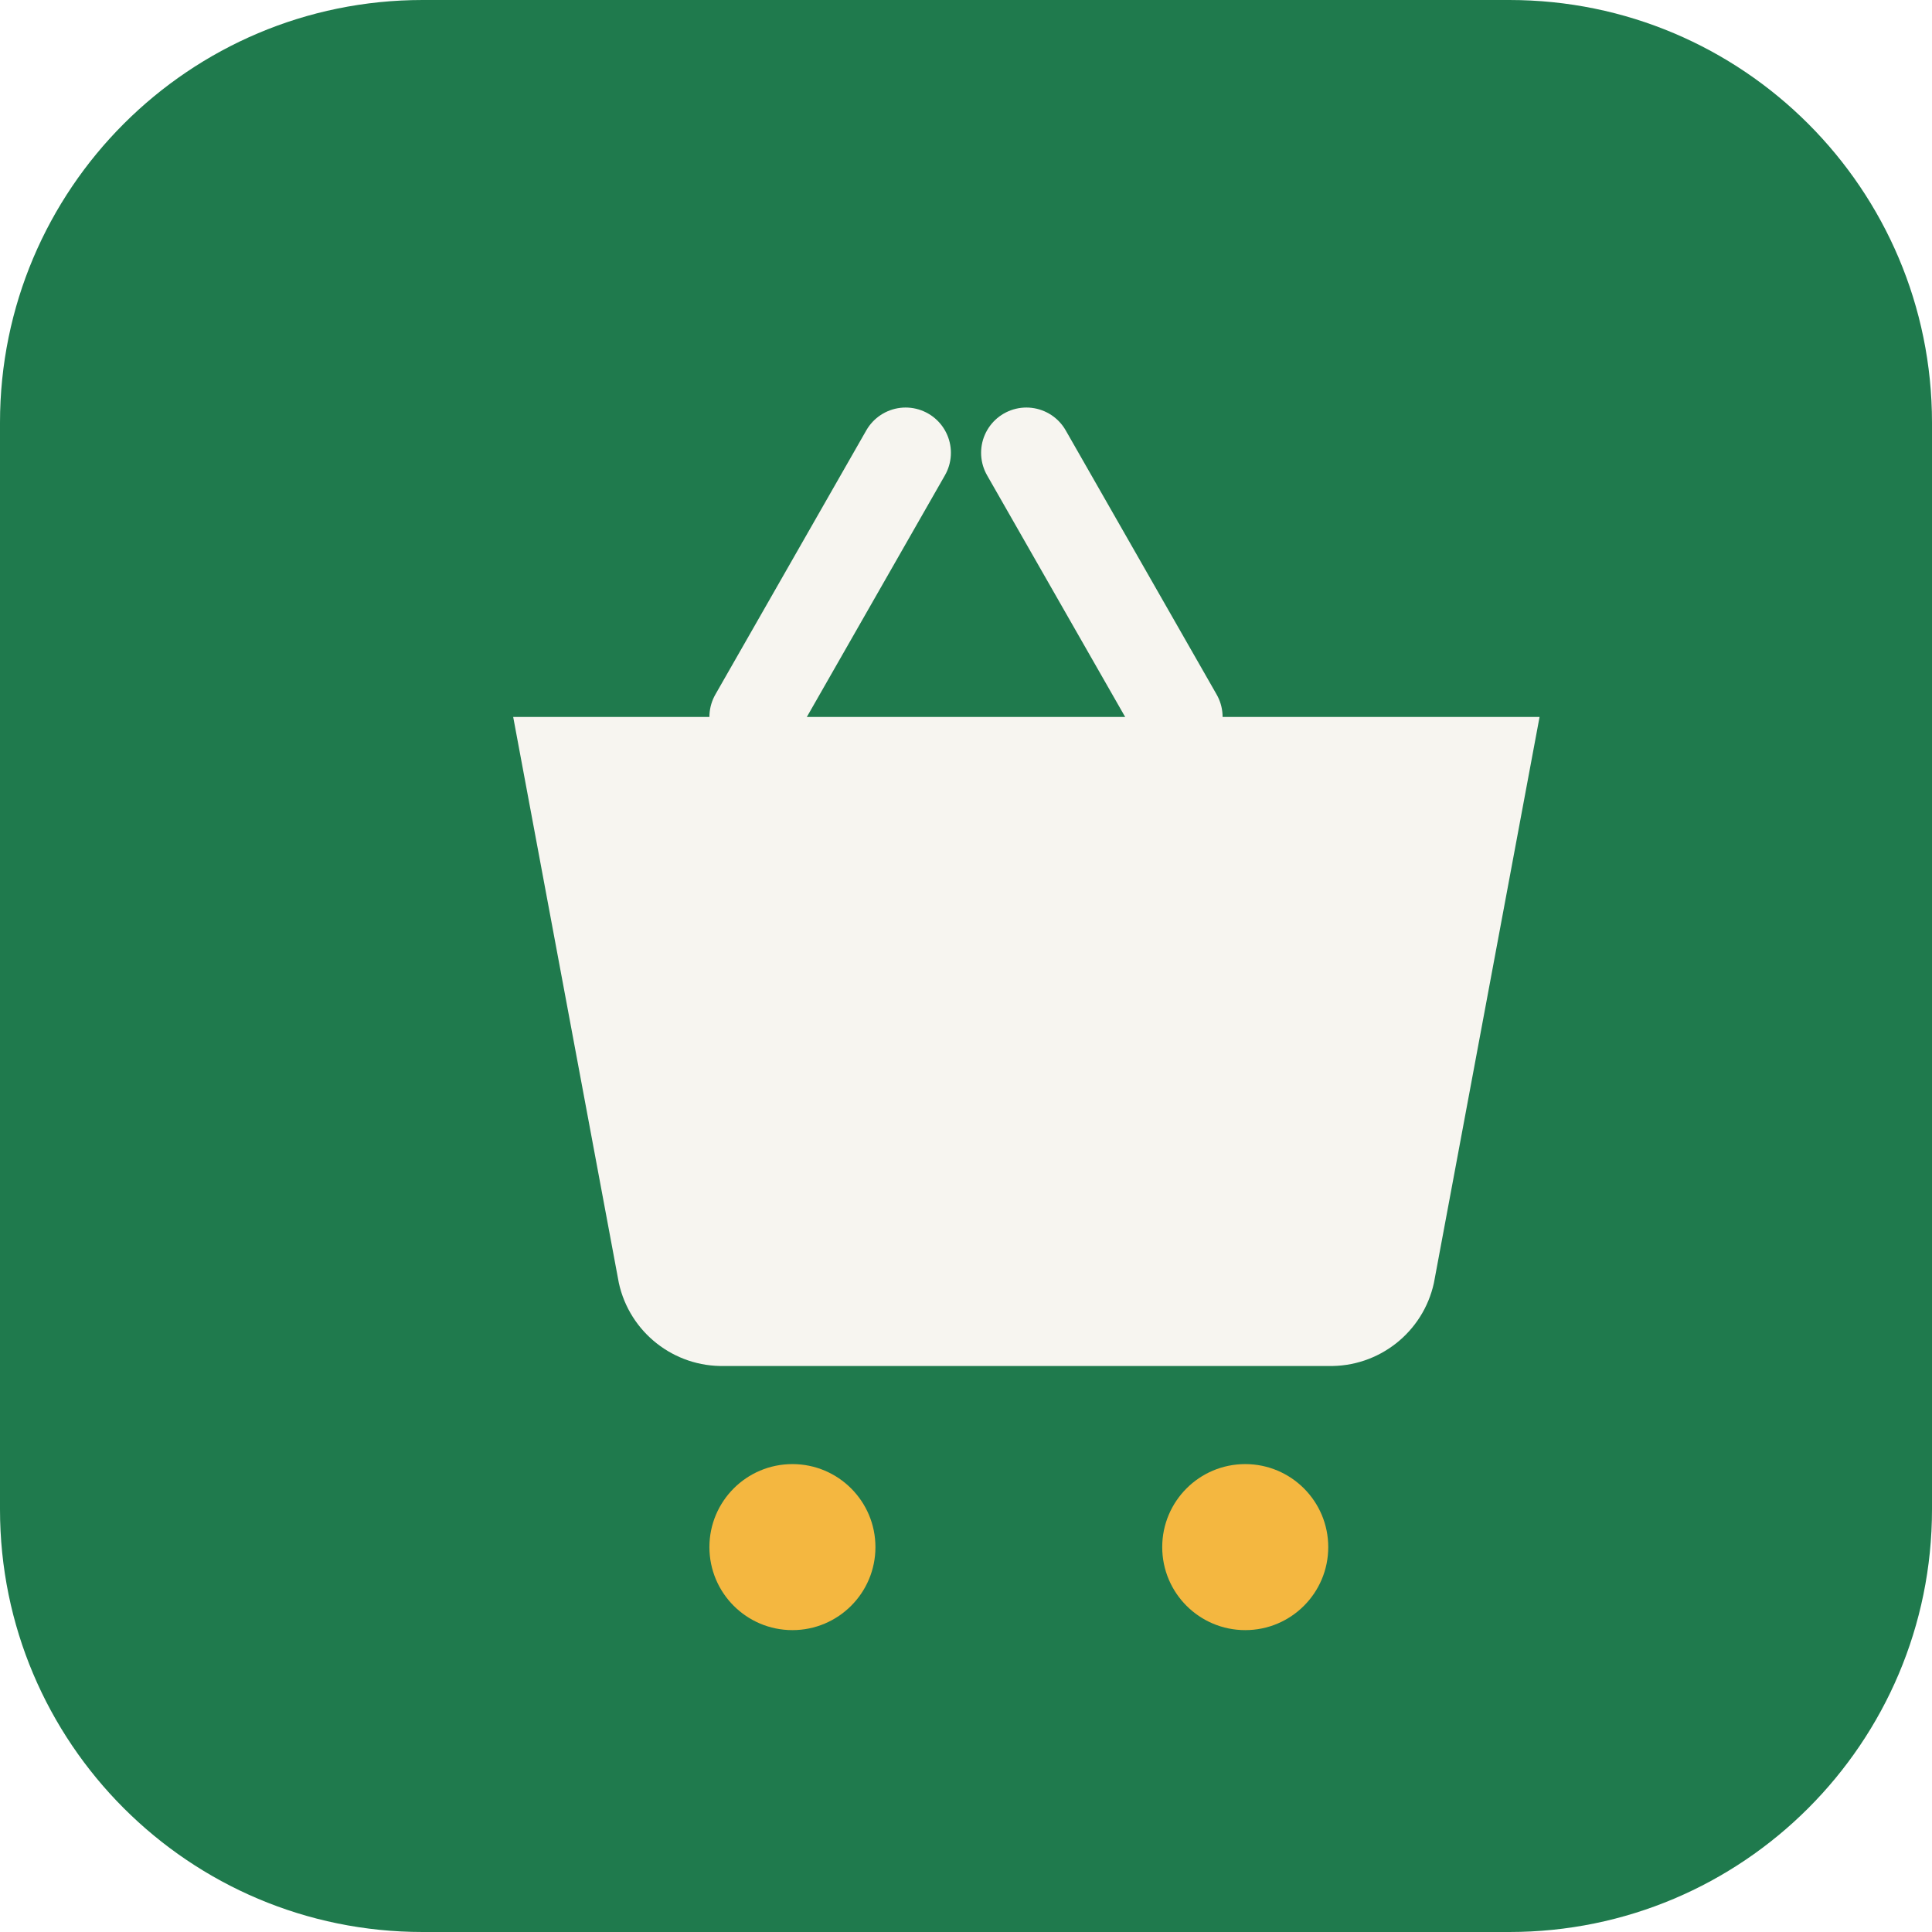
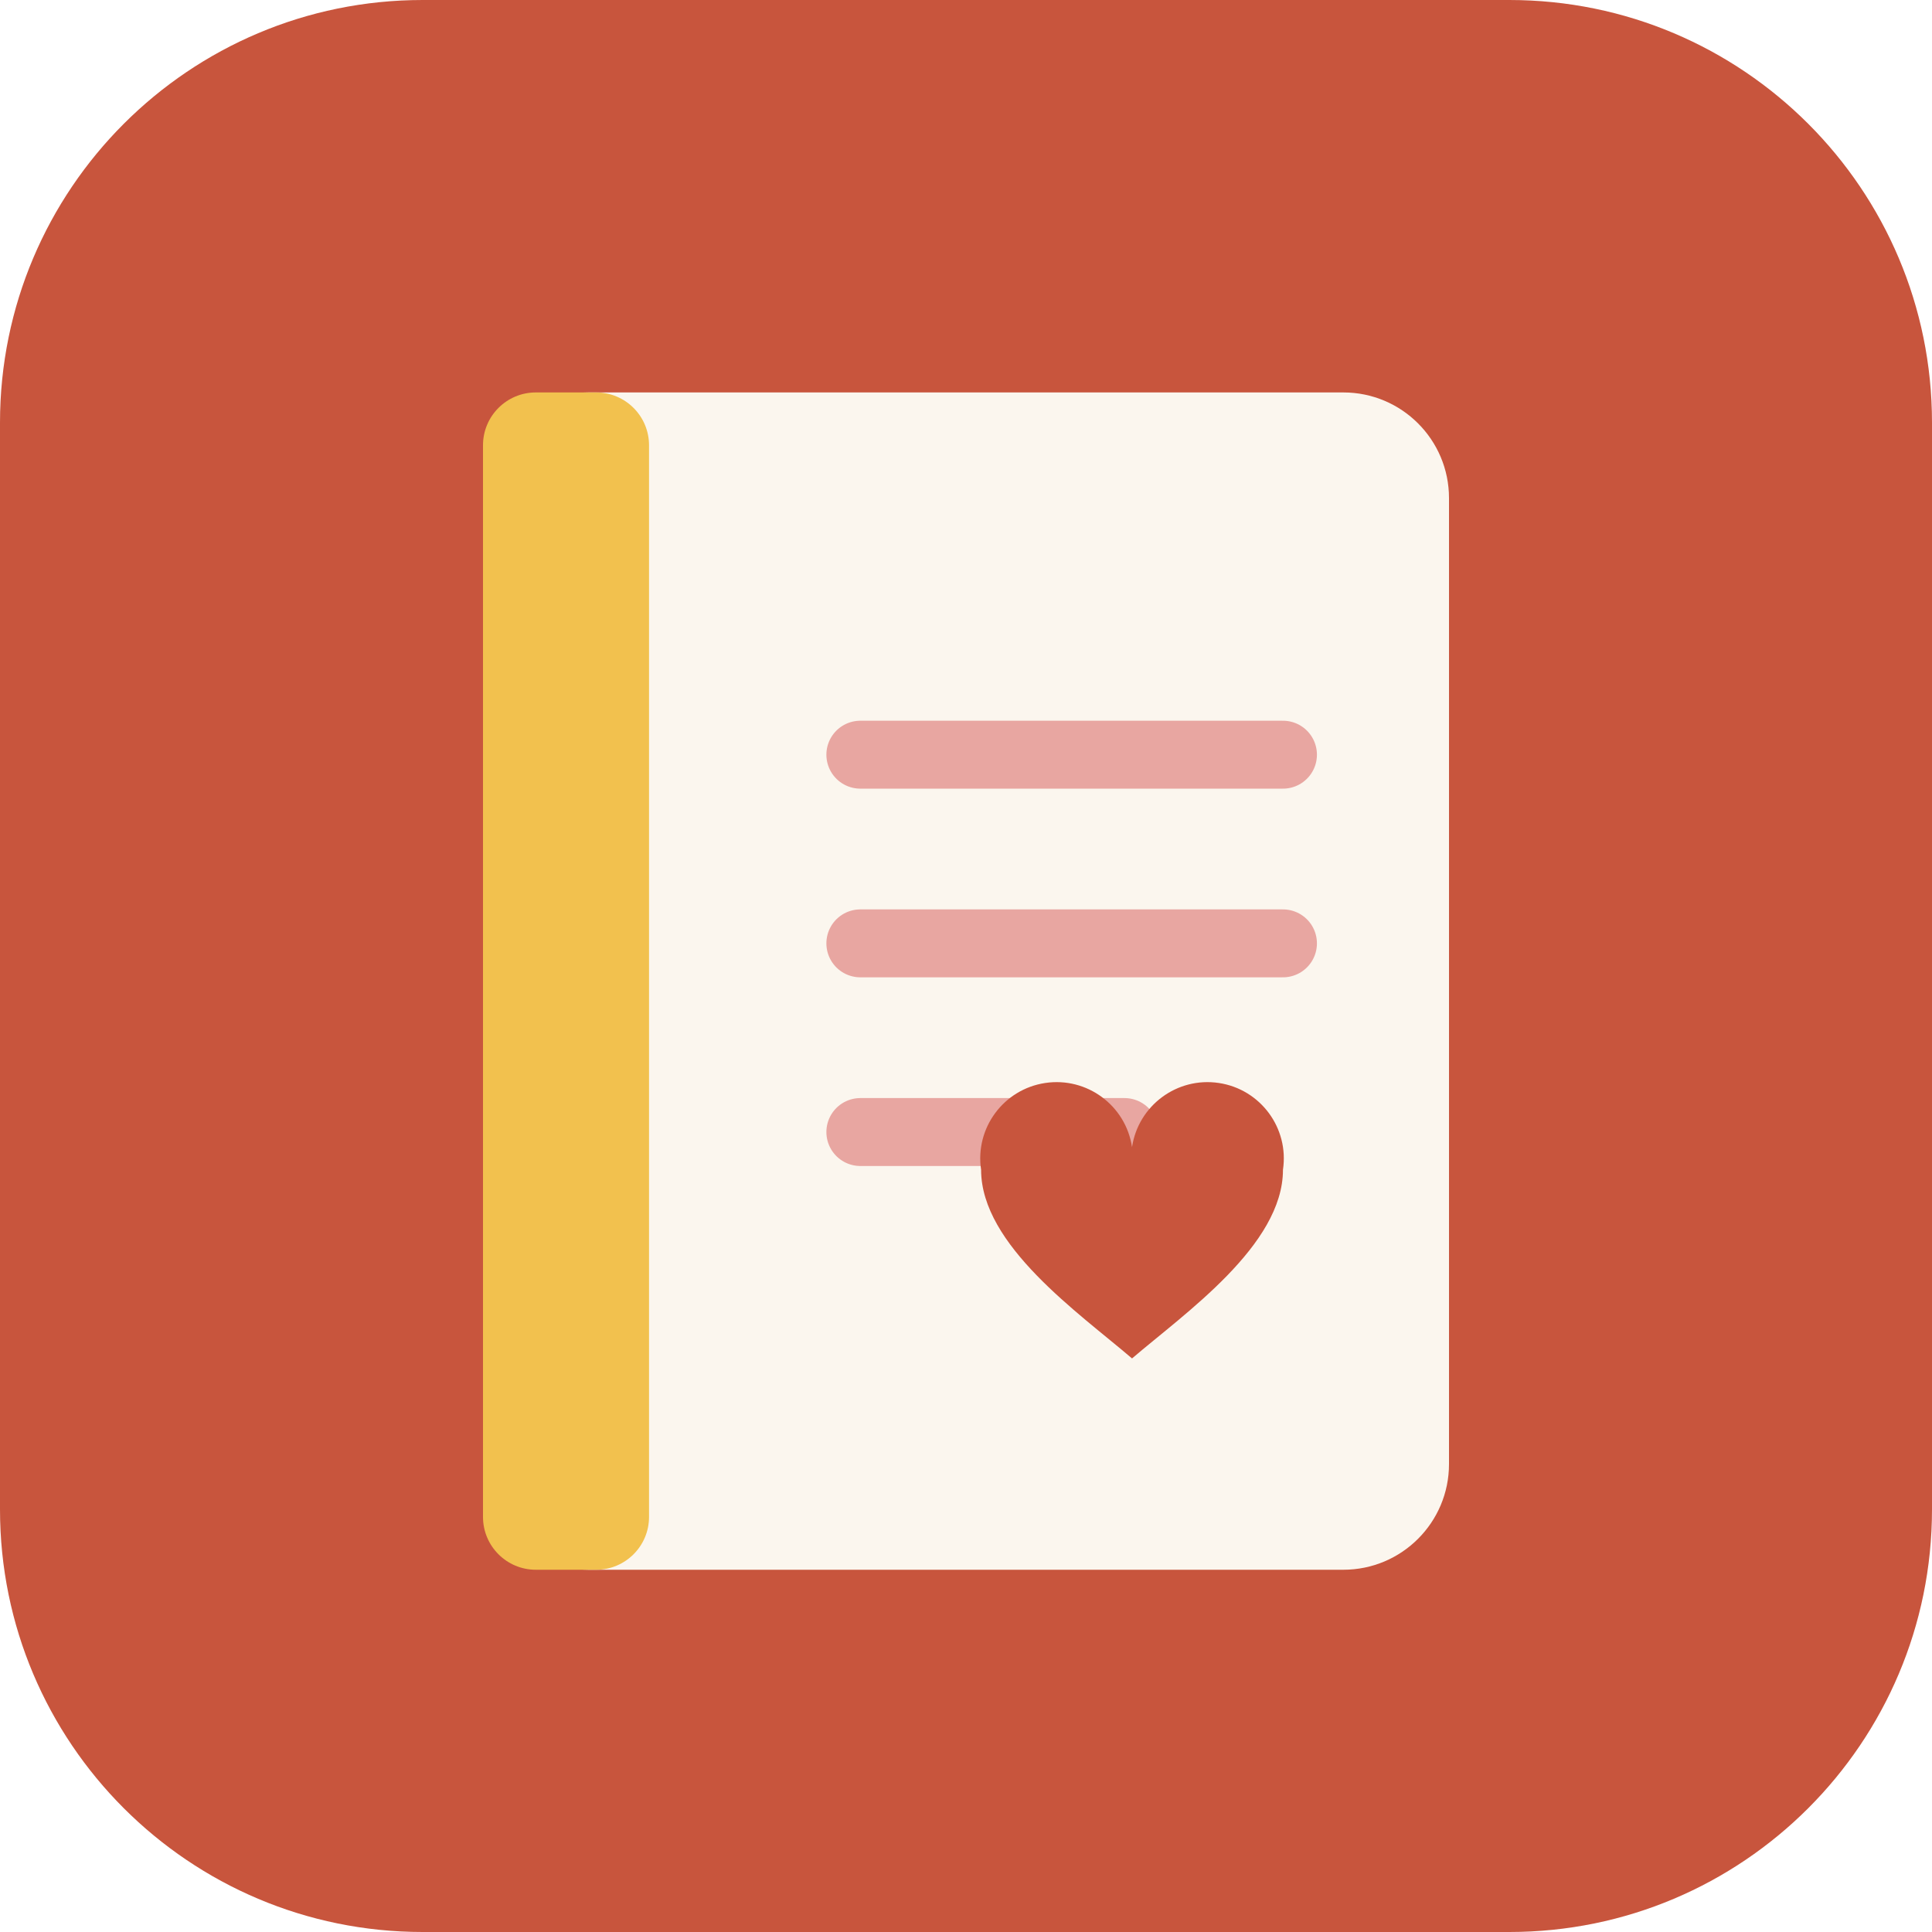
<svg xmlns="http://www.w3.org/2000/svg" viewBox="0 0 512 512">
-   <rect width="512" height="512" rx="112" fill="#1f7a4d" />
-   <path d="M136 190h272l-28 150a28 28 0 0 1-28 22H192a28 28 0 0 1-28-22z" fill="#f7f5f0" />
-   <path d="M200 190l40-70M312 190l-40-70" stroke="#f7f5f0" stroke-width="24" stroke-linecap="round" />
-   <circle cx="210" cy="410" r="22" fill="#f4b740" />
-   <circle cx="330" cy="410" r="22" fill="#f4b740" />
+   <rect width="512" height="512" rx="112" fill="#c8553d" />
+   <rect x="128" y="104" width="256" height="312" rx="28" fill="#fbf6ee" />
+   <rect x="128" y="104" width="44" height="312" rx="14" fill="#f2c14e" />
+   <path d="M228 200h112M228 250h112M228 300h70" stroke="#e8a6a1" stroke-width="18" stroke-linecap="round" />
+   <path d="M300 360c-14-12-40-30-40-50a20 20 0 0 1 40-6 20 20 0 0 1 40 6c0 20-26 38-40 50z" fill="#c8553d" />
</svg>
